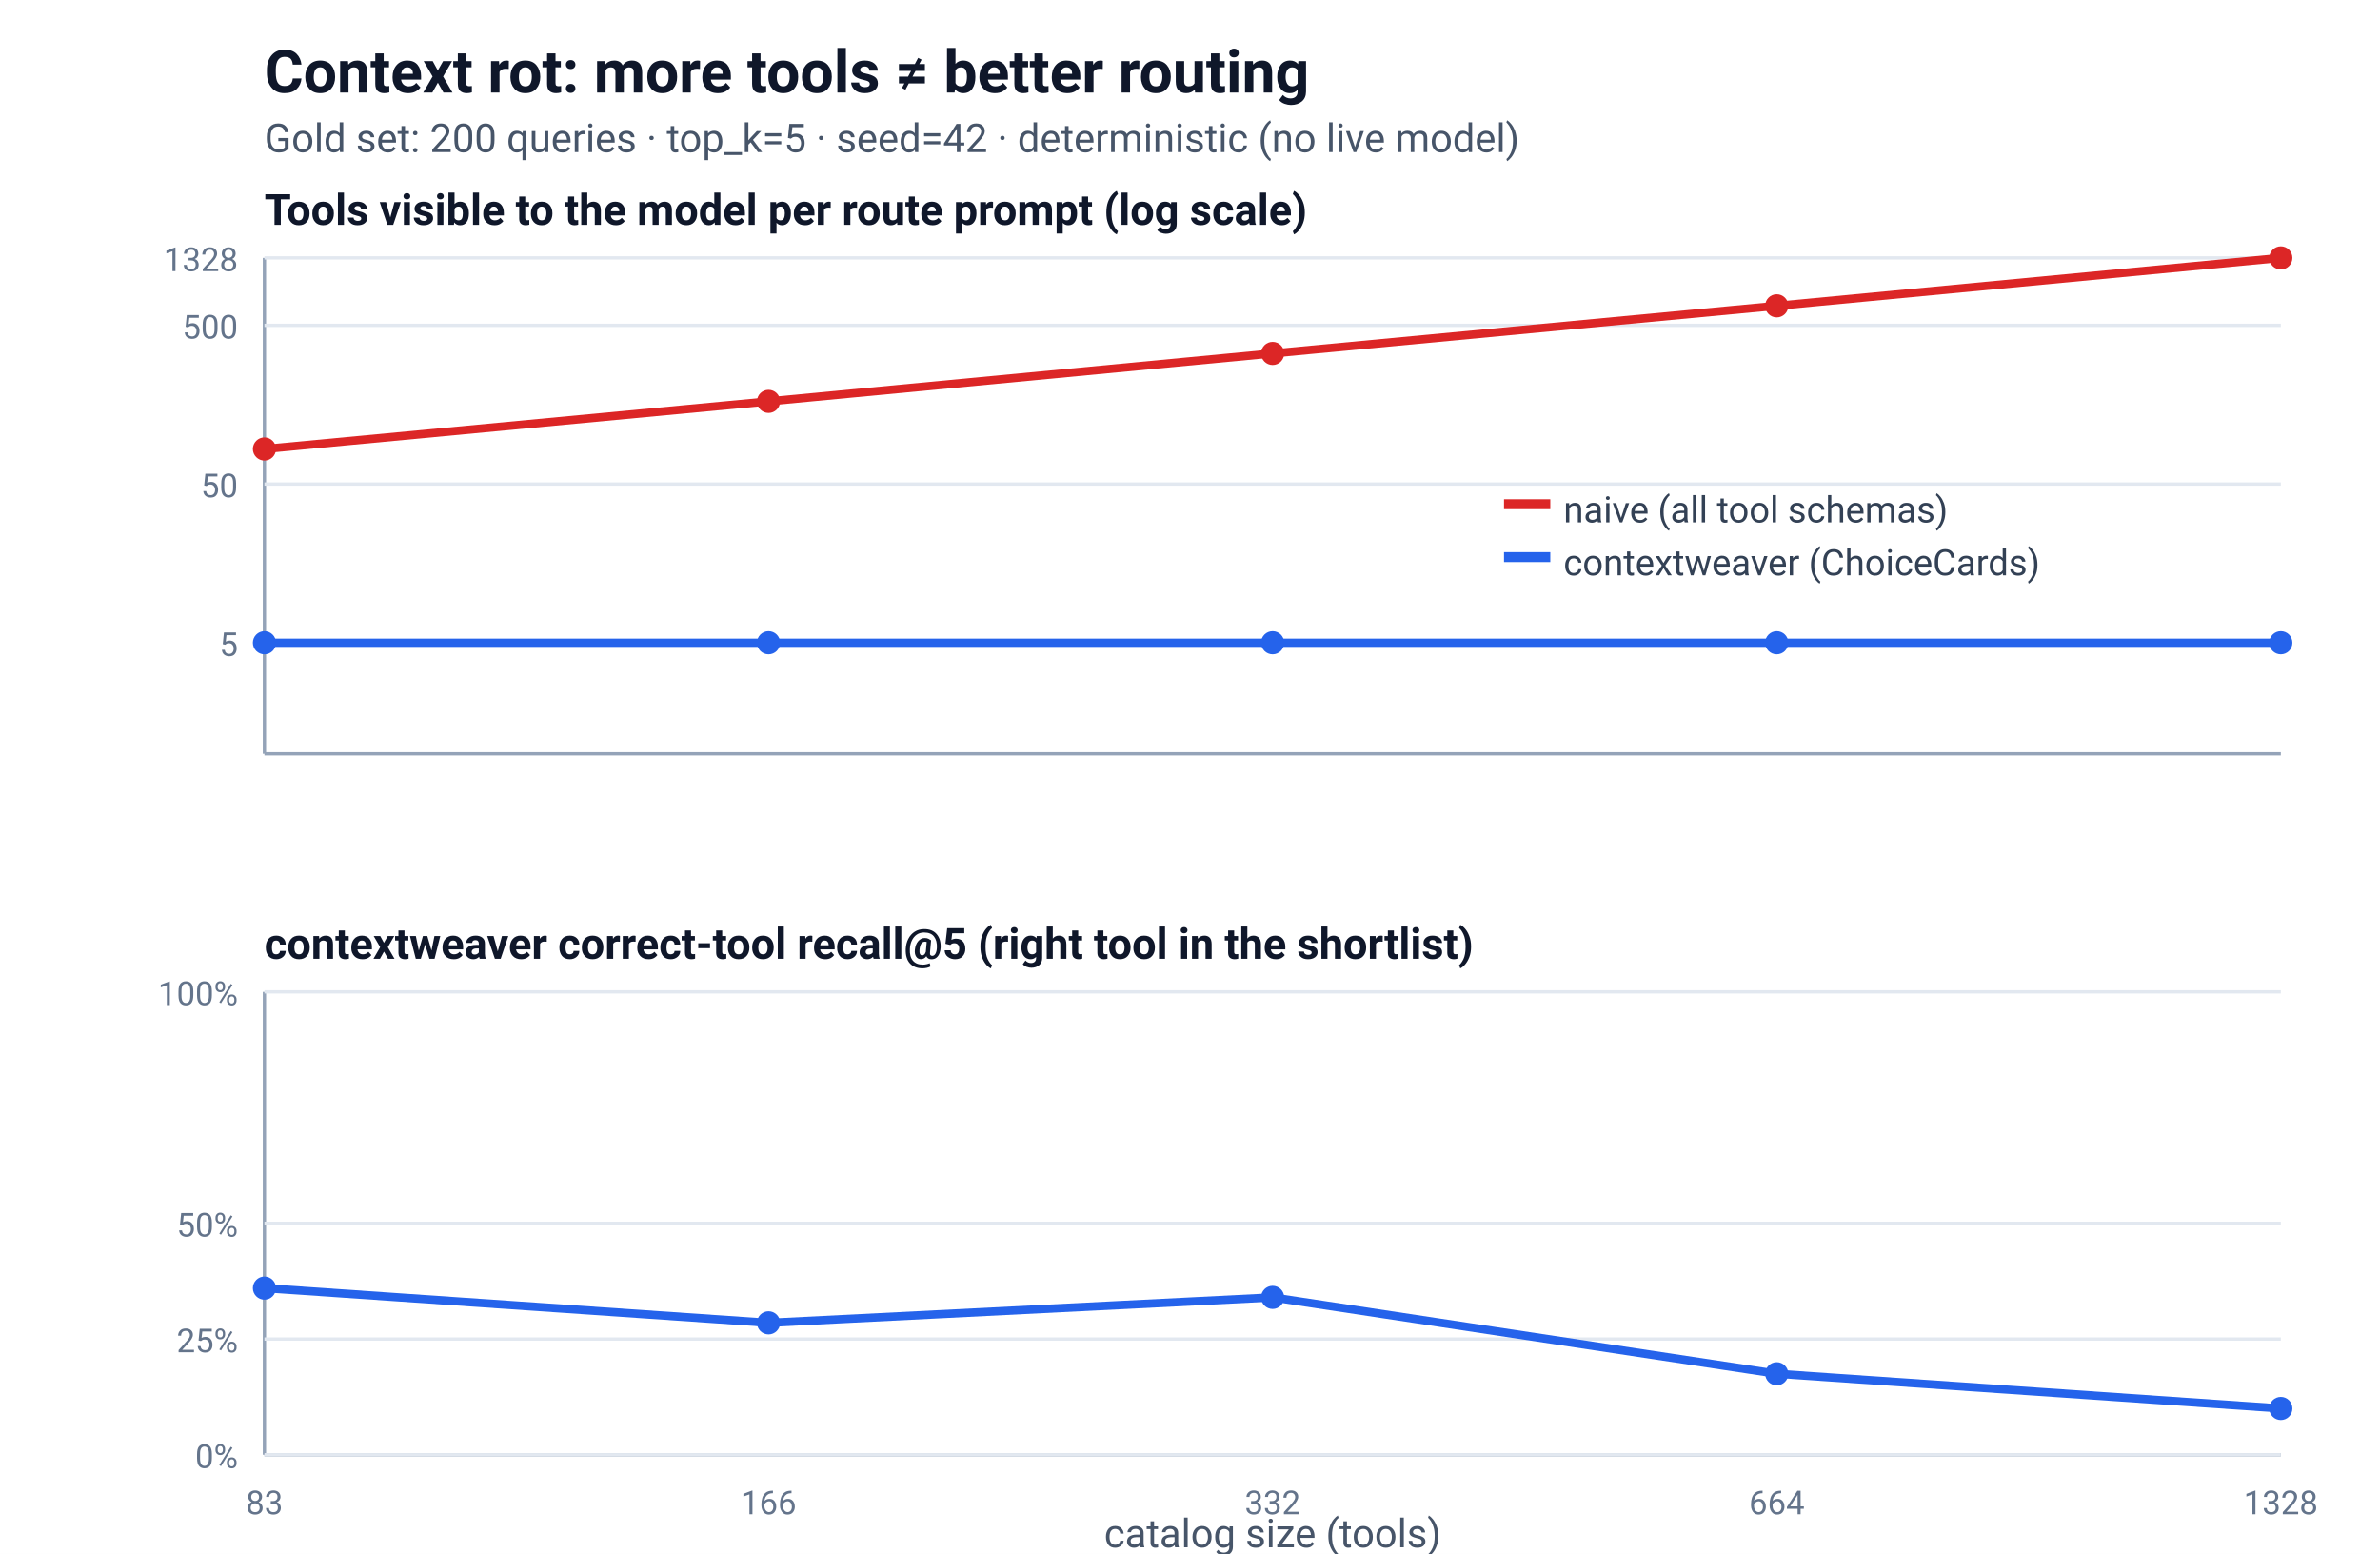
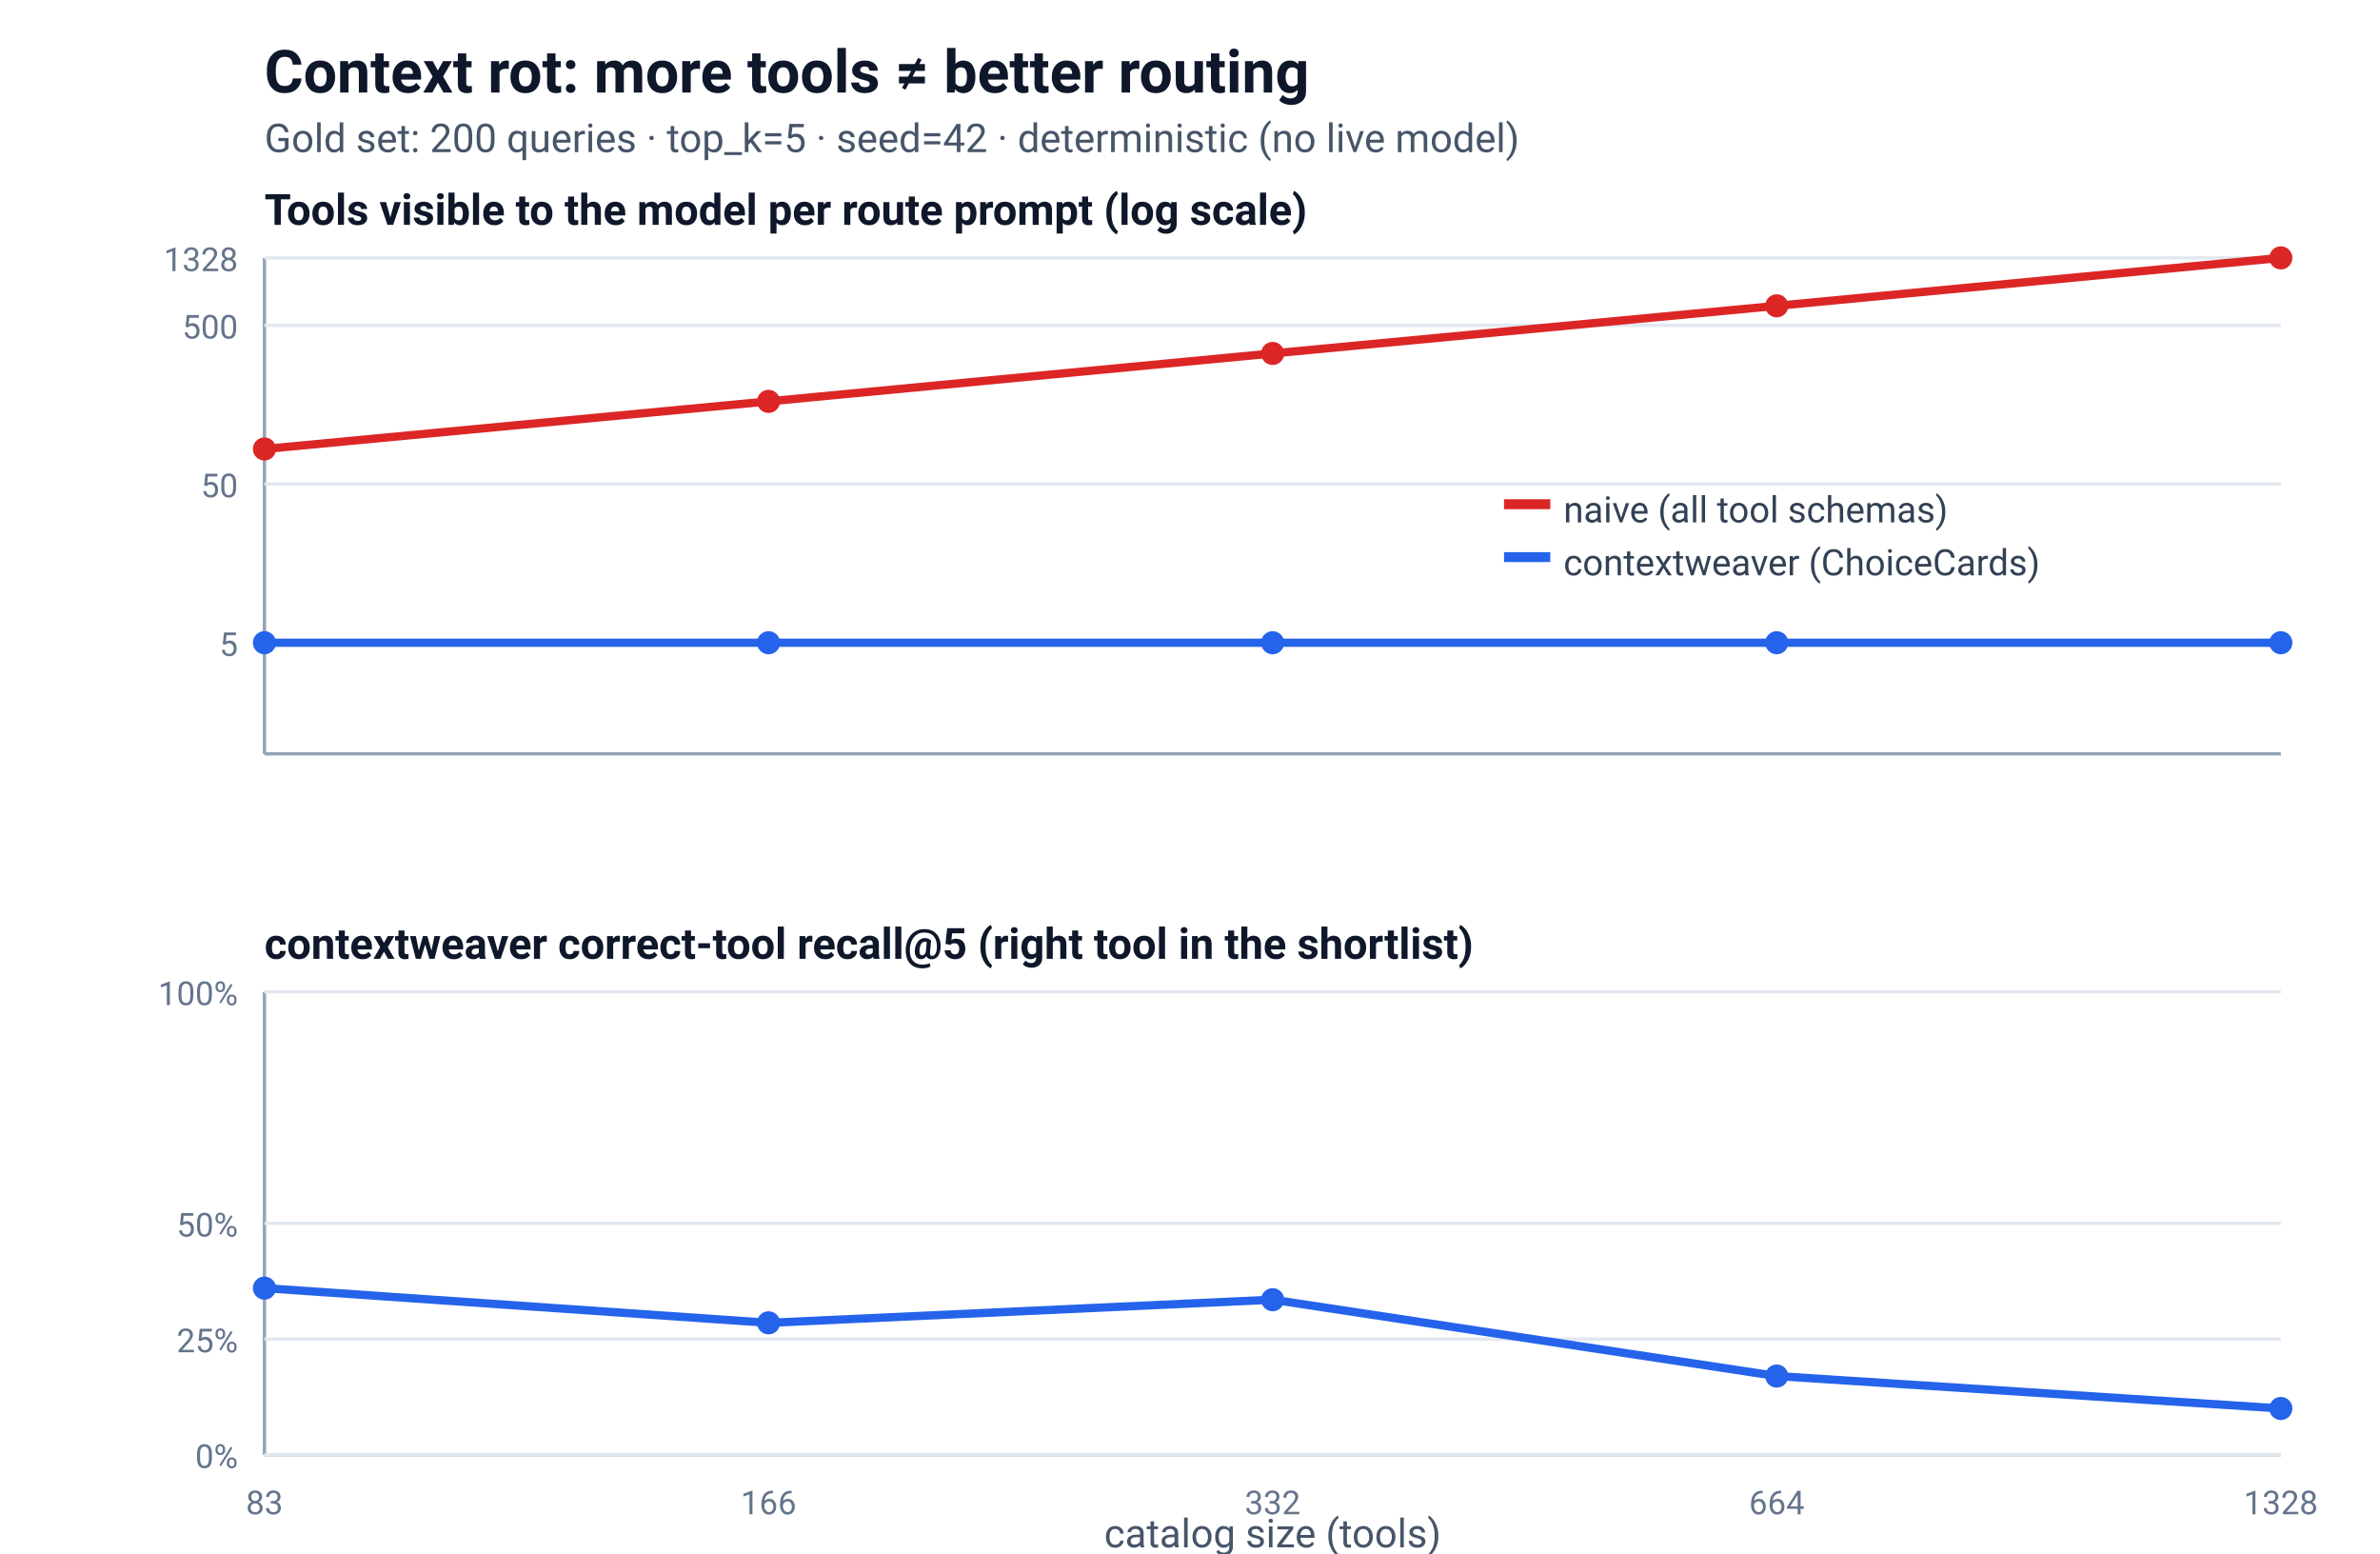
<svg xmlns="http://www.w3.org/2000/svg" width="720" height="470" viewBox="0 0 720 470" font-family="-apple-system,Segoe UI,Roboto,sans-serif">
  <style>.axis{stroke:#94a3b8;stroke-width:1}.grid{stroke:#e2e8f0;stroke-width:1}.title{font-size:18px;font-weight:700;fill:#0f172a}.sub{font-size:12px;fill:#475569}.ptitle{font-size:13px;font-weight:600;fill:#0f172a}.ytick{font-size:10px;fill:#64748b;text-anchor:end}.xtick{font-size:10px;fill:#64748b;text-anchor:middle}.legend{font-size:11px;fill:#334155}</style>
  <rect width="720" height="470" fill="#ffffff" />
  <text x="80" y="28" class="title">Context rot: more tools ≠ better routing</text>
  <text x="80" y="46" class="sub">Gold set: 200 queries · top_k=5 · seed=42 · deterministic (no live model)</text>
  <rect x="455" y="151" width="14" height="3" fill="#dc2626" />
  <text x="473" y="158" class="legend">naive (all tool schemas)</text>
  <rect x="455" y="167" width="14" height="3" fill="#2563eb" />
  <text x="473" y="174" class="legend">contextweaver (ChoiceCards)</text>
  <text x="80" y="68" class="ptitle">Tools visible to the model per route prompt (log scale)</text>
  <line x1="80" y1="228" x2="690" y2="228" class="axis" />
  <line x1="80" y1="78" x2="80" y2="228" class="axis" />
  <line x1="80" y1="194.4" x2="690" y2="194.4" class="grid" />
  <text x="72" y="198.4" class="ytick">5</text>
  <line x1="80" y1="146.4" x2="690" y2="146.4" class="grid" />
  <text x="72" y="150.4" class="ytick">50</text>
  <line x1="80" y1="98.4" x2="690" y2="98.4" class="grid" />
  <text x="72" y="102.4" class="ytick">500</text>
  <line x1="80" y1="78.0" x2="690" y2="78.0" class="grid" />
  <text x="72" y="82.0" class="ytick">1328</text>
  <polyline fill="none" stroke="#dc2626" stroke-width="2.5" points="80.0,135.8 232.5,121.4 385.0,106.9 537.5,92.5 690.0,78.0" />
  <circle cx="80.0" cy="135.8" r="3.5" fill="#dc2626" />
  <circle cx="232.5" cy="121.4" r="3.5" fill="#dc2626" />
  <circle cx="385.0" cy="106.9" r="3.5" fill="#dc2626" />
  <circle cx="537.5" cy="92.5" r="3.5" fill="#dc2626" />
  <circle cx="690.0" cy="78.0" r="3.5" fill="#dc2626" />
  <polyline fill="none" stroke="#2563eb" stroke-width="2.5" points="80.0,194.4 232.5,194.4 385.0,194.4 537.5,194.4 690.0,194.4" />
  <circle cx="80.0" cy="194.4" r="3.5" fill="#2563eb" />
  <circle cx="232.5" cy="194.4" r="3.5" fill="#2563eb" />
  <circle cx="385.0" cy="194.4" r="3.5" fill="#2563eb" />
  <circle cx="537.5" cy="194.4" r="3.5" fill="#2563eb" />
  <circle cx="690.0" cy="194.4" r="3.5" fill="#2563eb" />
  <text x="80" y="290" class="ptitle">contextweaver correct-tool recall@5 (right tool in the shortlist)</text>
  <line x1="80" y1="440" x2="690" y2="440" class="axis" />
  <line x1="80" y1="300" x2="80" y2="440" class="axis" />
  <line x1="80" y1="440.0" x2="690" y2="440.0" class="grid" />
  <text x="72" y="444.0" class="ytick">0%</text>
  <line x1="80" y1="405.0" x2="690" y2="405.0" class="grid" />
  <text x="72" y="409.0" class="ytick">25%</text>
  <line x1="80" y1="370.0" x2="690" y2="370.0" class="grid" />
  <text x="72" y="374.0" class="ytick">50%</text>
  <line x1="80" y1="300.0" x2="690" y2="300.0" class="grid" />
  <text x="72" y="304.0" class="ytick">100%</text>
-   <polyline fill="none" stroke="#2563eb" stroke-width="2.5" points="80.0,389.6 232.5,400.1 385.0,392.4 537.5,415.5 690.0,426.0" />
+   <polyline fill="none" stroke="#2563eb" stroke-width="2.5" points="80.0,389.6 232.5,400.1 385.0,393.1 537.5,416.2 690.0,426.0" />
  <circle cx="80.0" cy="389.6" r="3.5" fill="#2563eb" />
  <circle cx="232.5" cy="400.1" r="3.5" fill="#2563eb" />
-   <circle cx="385.0" cy="392.4" r="3.5" fill="#2563eb" />
-   <circle cx="537.5" cy="415.5" r="3.5" fill="#2563eb" />
+   <circle cx="385.0" cy="393.1" r="3.5" fill="#2563eb" />
+   <circle cx="537.5" cy="416.2" r="3.5" fill="#2563eb" />
  <circle cx="690.0" cy="426.0" r="3.5" fill="#2563eb" />
  <text x="80.0" y="458" class="xtick">83</text>
  <text x="232.5" y="458" class="xtick">166</text>
  <text x="385.0" y="458" class="xtick">332</text>
  <text x="537.5" y="458" class="xtick">664</text>
  <text x="690.0" y="458" class="xtick">1328</text>
  <text x="385" y="468" class="sub" text-anchor="middle">catalog size (tools)</text>
</svg>
